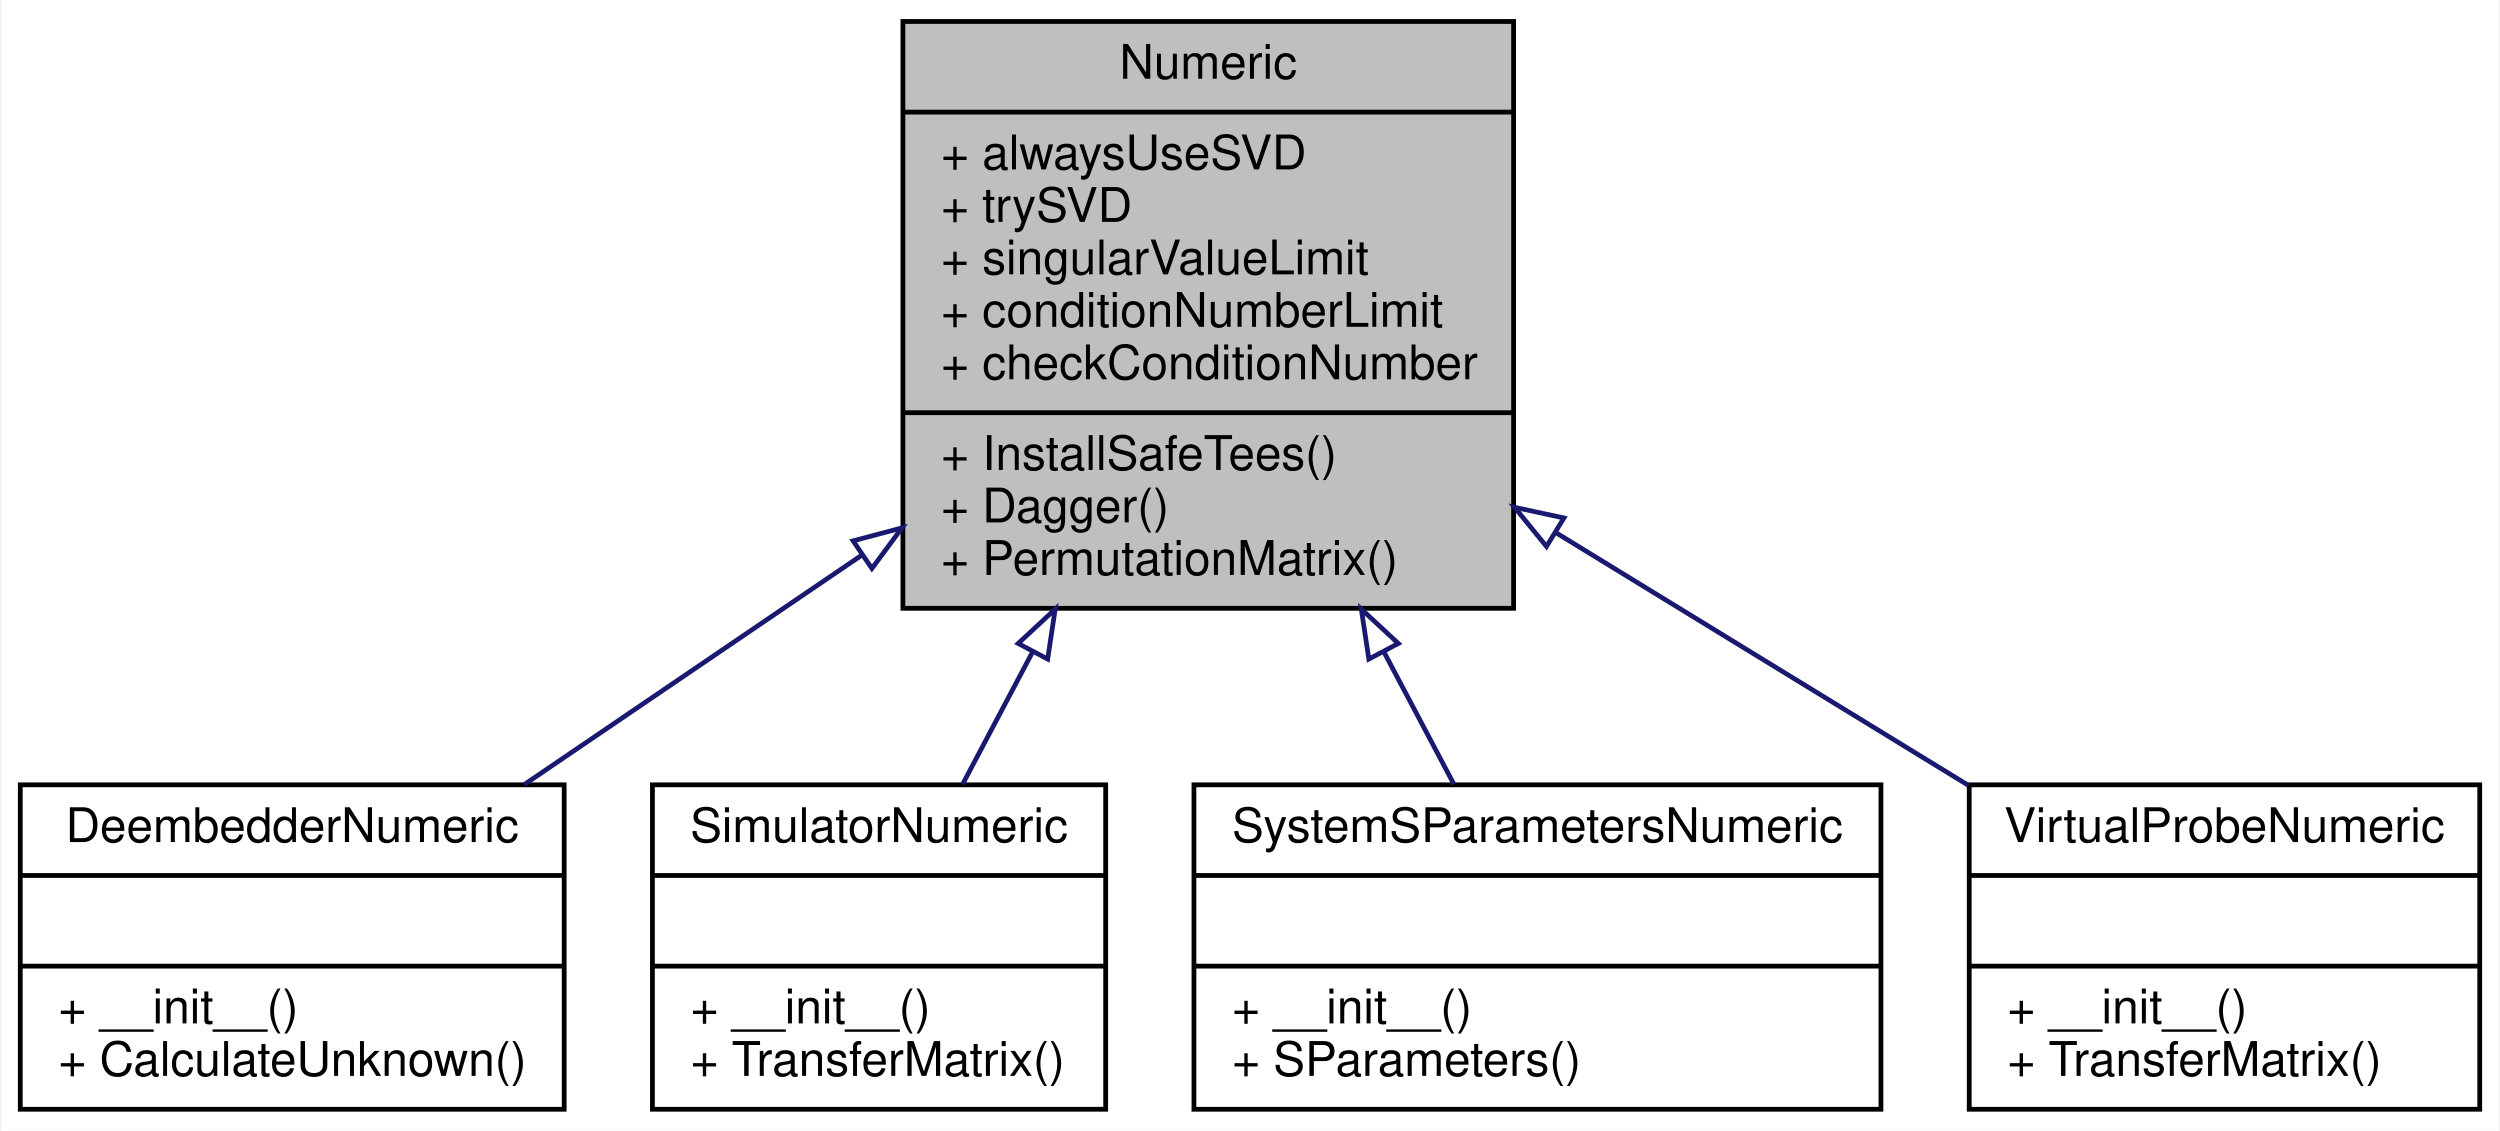
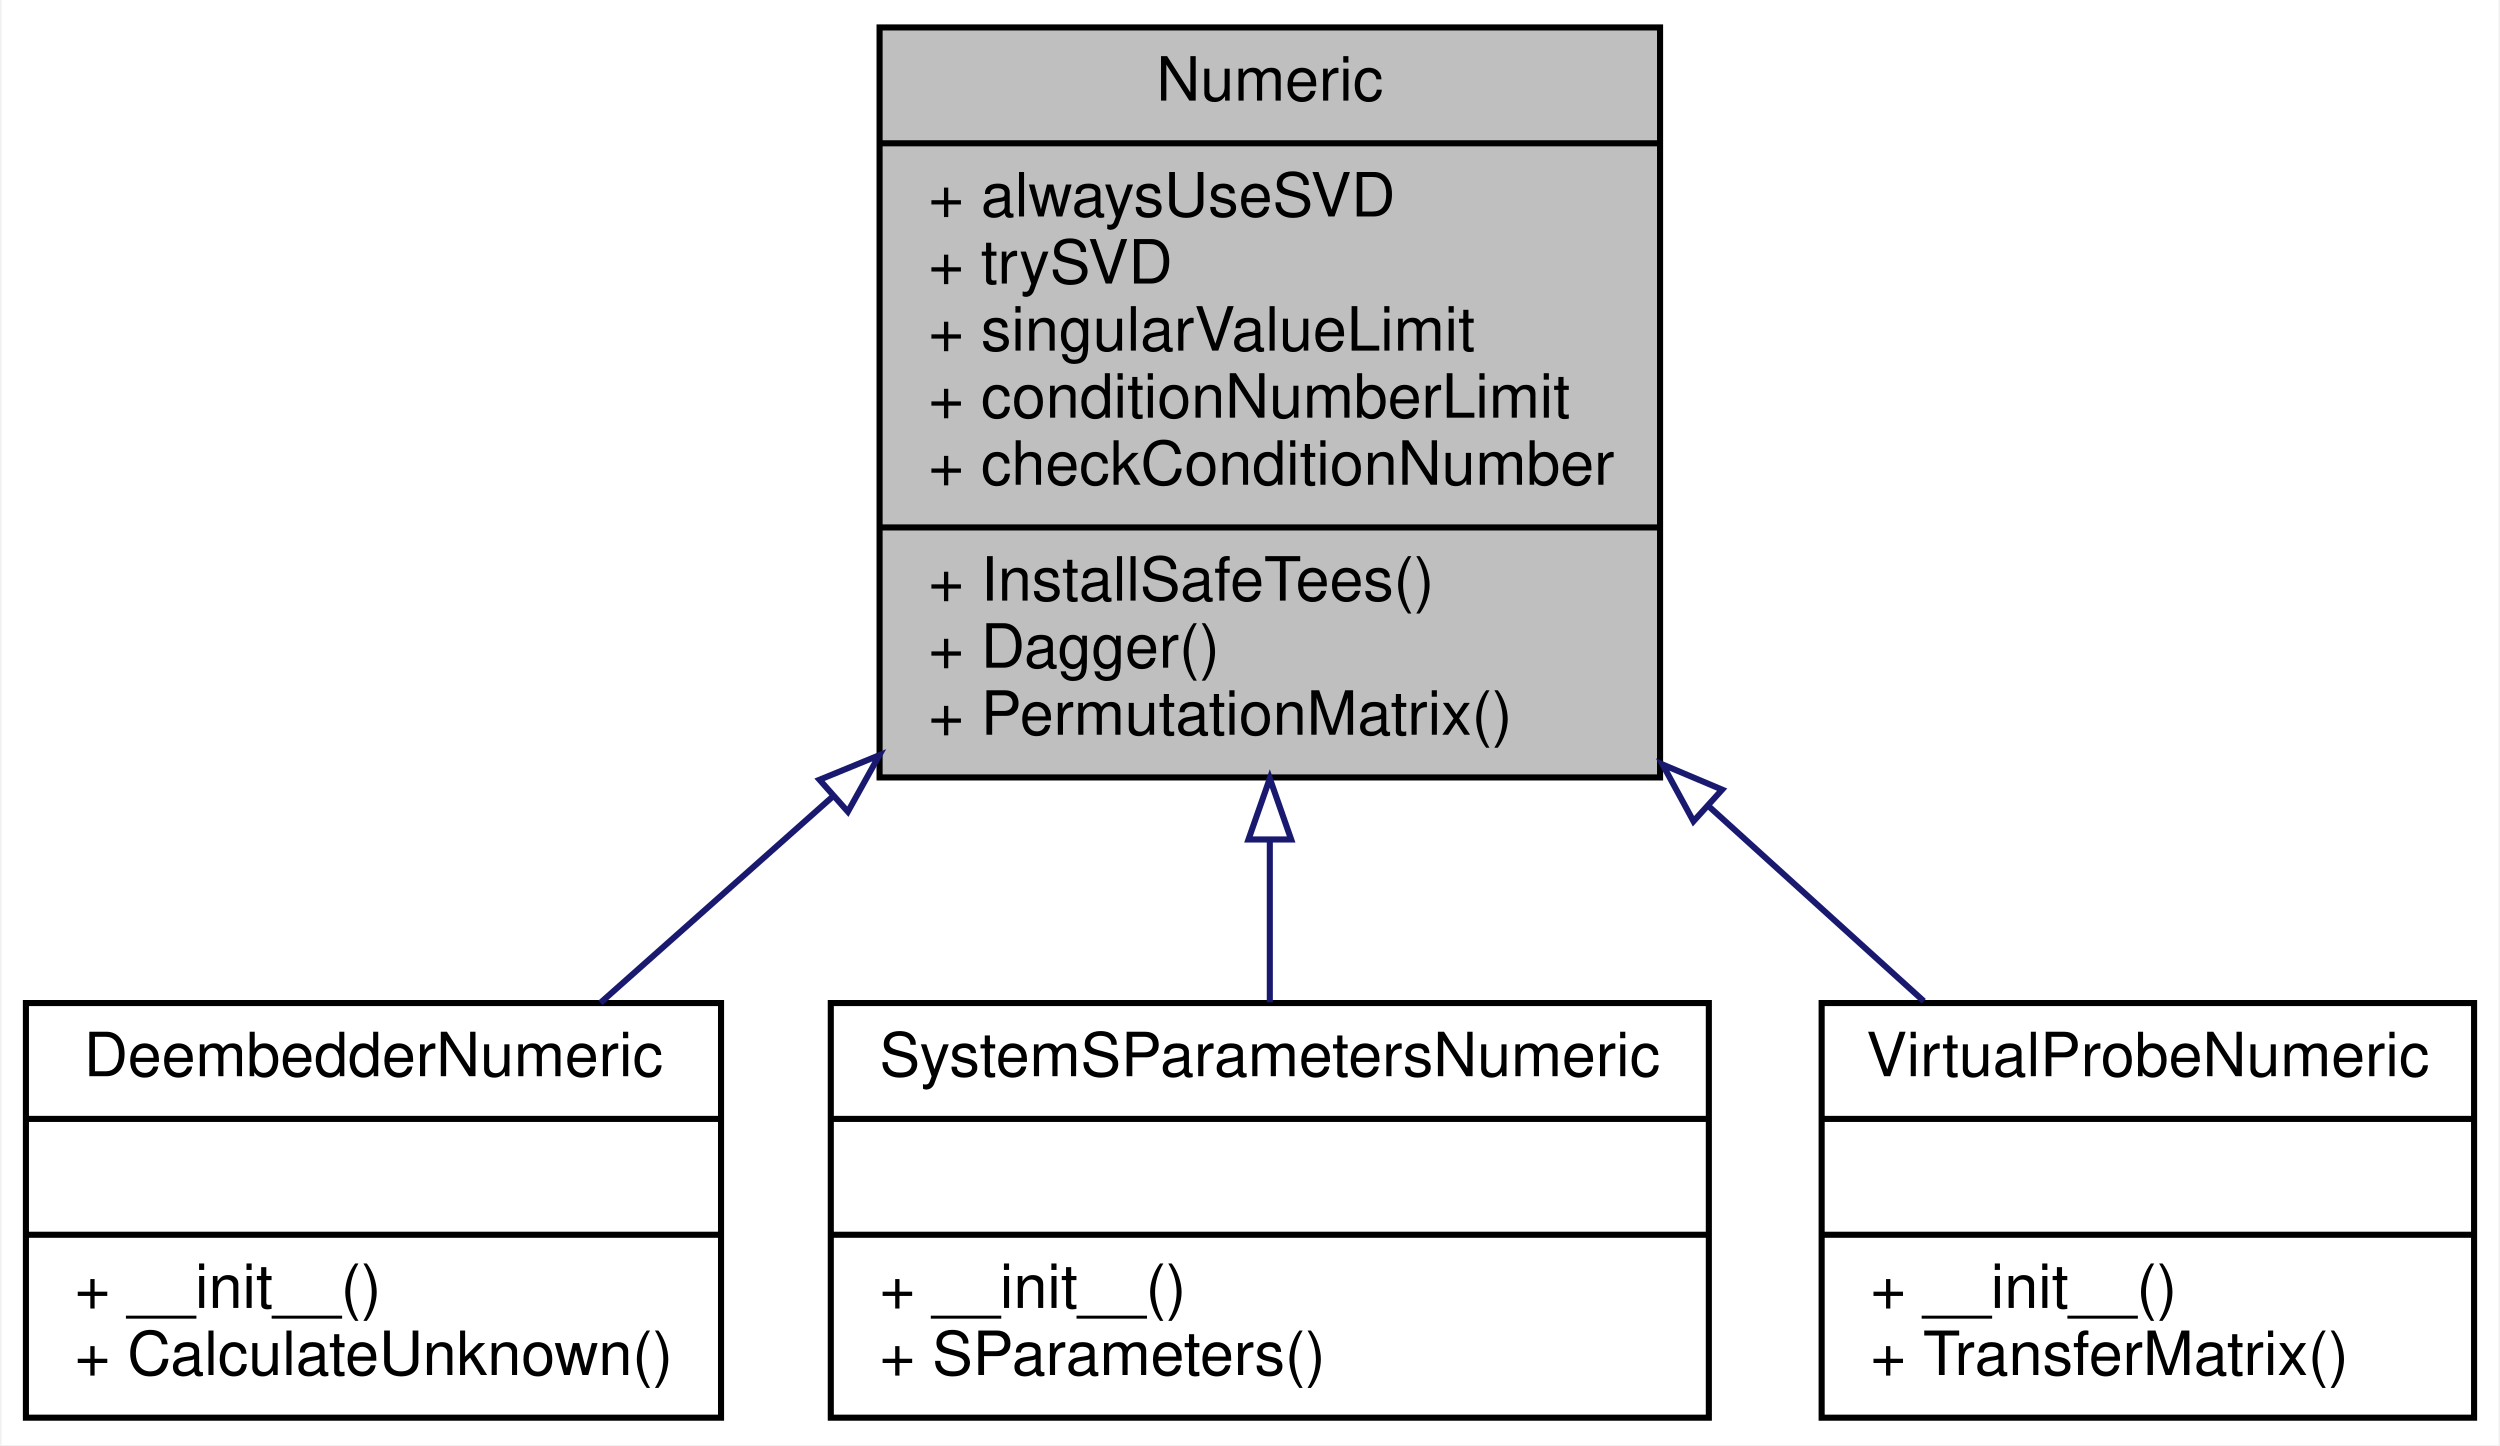
- <svg xmlns="http://www.w3.org/2000/svg" xmlns:xlink="http://www.w3.org/1999/xlink" width="524pt" height="237pt" viewBox="0.00 0.00 523.50 237.00">
+ <svg xmlns="http://www.w3.org/2000/svg" xmlns:xlink="http://www.w3.org/1999/xlink" width="410pt" height="237pt" viewBox="0.00 0.00 409.50 237.00">
  <g id="graph0" class="graph" transform="scale(1 1) rotate(0) translate(4 233)">
-     <polygon fill="white" stroke="transparent" points="-4,4 -4,-233 519.5,-233 519.5,4 -4,4" />
+     <polygon fill="white" stroke="transparent" points="-4,4 -4,-233 405.5,-233 405.5,4 -4,4" />
    <g id="node1" class="node">
      <g id="a_node1">
        <a xlink:title="handles numeric details of derived class solutions">
-           <polygon fill="#bfbfbf" stroke="black" points="185,-105.5 185,-228.5 313,-228.5 313,-105.5 185,-105.5" />
-           <text text-anchor="middle" x="249" y="-216.5" font-family="Helvetica,sans-Serif" font-size="10.00">Numeric</text>
-           <polyline fill="none" stroke="black" points="185,-209.5 313,-209.5 " />
-           <text text-anchor="start" x="193" y="-197.5" font-family="Helvetica,sans-Serif" font-size="10.00">+ alwaysUseSVD</text>
-           <text text-anchor="start" x="193" y="-186.5" font-family="Helvetica,sans-Serif" font-size="10.00">+ trySVD</text>
-           <text text-anchor="start" x="193" y="-175.5" font-family="Helvetica,sans-Serif" font-size="10.00">+ singularValueLimit</text>
-           <text text-anchor="start" x="193" y="-164.5" font-family="Helvetica,sans-Serif" font-size="10.00">+ conditionNumberLimit</text>
-           <text text-anchor="start" x="193" y="-153.5" font-family="Helvetica,sans-Serif" font-size="10.00">+ checkConditionNumber</text>
-           <polyline fill="none" stroke="black" points="185,-146.5 313,-146.5 " />
-           <text text-anchor="start" x="193" y="-134.5" font-family="Helvetica,sans-Serif" font-size="10.00">+ InstallSafeTees()</text>
-           <text text-anchor="start" x="193" y="-123.5" font-family="Helvetica,sans-Serif" font-size="10.00">+ Dagger()</text>
-           <text text-anchor="start" x="193" y="-112.5" font-family="Helvetica,sans-Serif" font-size="10.00">+ PermutationMatrix()</text>
+           <polygon fill="#bfbfbf" stroke="black" points="140,-105.5 140,-228.5 268,-228.5 268,-105.5 140,-105.5" />
+           <text text-anchor="middle" x="204" y="-216.5" font-family="Helvetica,sans-Serif" font-size="10.00">Numeric</text>
+           <polyline fill="none" stroke="black" points="140,-209.5 268,-209.5 " />
+           <text text-anchor="start" x="148" y="-197.5" font-family="Helvetica,sans-Serif" font-size="10.00">+ alwaysUseSVD</text>
+           <text text-anchor="start" x="148" y="-186.5" font-family="Helvetica,sans-Serif" font-size="10.00">+ trySVD</text>
+           <text text-anchor="start" x="148" y="-175.5" font-family="Helvetica,sans-Serif" font-size="10.00">+ singularValueLimit</text>
+           <text text-anchor="start" x="148" y="-164.5" font-family="Helvetica,sans-Serif" font-size="10.00">+ conditionNumberLimit</text>
+           <text text-anchor="start" x="148" y="-153.5" font-family="Helvetica,sans-Serif" font-size="10.00">+ checkConditionNumber</text>
+           <polyline fill="none" stroke="black" points="140,-146.5 268,-146.5 " />
+           <text text-anchor="start" x="148" y="-134.5" font-family="Helvetica,sans-Serif" font-size="10.00">+ InstallSafeTees()</text>
+           <text text-anchor="start" x="148" y="-123.5" font-family="Helvetica,sans-Serif" font-size="10.00">+ Dagger()</text>
+           <text text-anchor="start" x="148" y="-112.5" font-family="Helvetica,sans-Serif" font-size="10.00">+ PermutationMatrix()</text>
        </a>
      </g>
    </g>
    <g id="node2" class="node">
      <g id="a_node2">
        <a xlink:href="classSignalIntegrity_1_1Lib_1_1SystemDescriptions_1_1DeembedderNumeric_1_1DeembedderNumeric.xhtml" target="_top" xlink:title=" ">
          <polygon fill="white" stroke="black" points="0,-0.5 0,-68.5 114,-68.5 114,-0.5 0,-0.5" />
          <text text-anchor="middle" x="57" y="-56.5" font-family="Helvetica,sans-Serif" font-size="10.00">DeembedderNumeric</text>
          <polyline fill="none" stroke="black" points="0,-49.5 114,-49.5 " />
          <text text-anchor="middle" x="57" y="-37.5" font-family="Helvetica,sans-Serif" font-size="10.00"> </text>
          <polyline fill="none" stroke="black" points="0,-30.5 114,-30.5 " />
          <text text-anchor="start" x="8" y="-18.5" font-family="Helvetica,sans-Serif" font-size="10.00">+ __init__()</text>
          <text text-anchor="start" x="8" y="-7.5" font-family="Helvetica,sans-Serif" font-size="10.00">+ CalculateUnknown()</text>
        </a>
      </g>
    </g>
    <g id="edge1" class="edge">
-       <path fill="none" stroke="midnightblue" d="M176.52,-116.74C152.84,-100.64 127.13,-83.17 105.64,-68.56" />
-       <polygon fill="none" stroke="midnightblue" points="174.56,-119.64 184.8,-122.36 178.5,-113.85 174.56,-119.64" />
+       <path fill="none" stroke="midnightblue" d="M132.22,-102.28C119.07,-90.6 105.83,-78.85 94.22,-68.54" />
+       <polygon fill="none" stroke="midnightblue" points="130.15,-105.12 139.95,-109.14 134.8,-99.88 130.15,-105.12" />
    </g>
    <g id="node3" class="node">
      <g id="a_node3">
-         <a xlink:href="classSignalIntegrity_1_1Lib_1_1SystemDescriptions_1_1SimulatorNumeric_1_1SimulatorNumeric.xhtml" target="_top" xlink:title="class for performing numeric simulations">
-           <polygon fill="white" stroke="black" points="132.5,-0.5 132.5,-68.5 227.5,-68.5 227.5,-0.5 132.5,-0.5" />
-           <text text-anchor="middle" x="180" y="-56.5" font-family="Helvetica,sans-Serif" font-size="10.00">SimulatorNumeric</text>
-           <polyline fill="none" stroke="black" points="132.5,-49.5 227.5,-49.5 " />
-           <text text-anchor="middle" x="180" y="-37.5" font-family="Helvetica,sans-Serif" font-size="10.00"> </text>
-           <polyline fill="none" stroke="black" points="132.5,-30.5 227.5,-30.5 " />
-           <text text-anchor="start" x="140.5" y="-18.5" font-family="Helvetica,sans-Serif" font-size="10.00">+ __init__()</text>
-           <text text-anchor="start" x="140.5" y="-7.5" font-family="Helvetica,sans-Serif" font-size="10.00">+ TransferMatrix()</text>
+         <a xlink:href="classSignalIntegrity_1_1Lib_1_1SystemDescriptions_1_1SystemSParametersNumeric_1_1SystemSParametersNumeric.xhtml" target="_top" xlink:title="Class for computing s-parameters of interconnected systems.">
+           <polygon fill="white" stroke="black" points="132,-0.5 132,-68.5 276,-68.5 276,-0.5 132,-0.5" />
+           <text text-anchor="middle" x="204" y="-56.5" font-family="Helvetica,sans-Serif" font-size="10.00">SystemSParametersNumeric</text>
+           <polyline fill="none" stroke="black" points="132,-49.5 276,-49.5 " />
+           <text text-anchor="middle" x="204" y="-37.5" font-family="Helvetica,sans-Serif" font-size="10.00"> </text>
+           <polyline fill="none" stroke="black" points="132,-30.5 276,-30.5 " />
+           <text text-anchor="start" x="140" y="-18.5" font-family="Helvetica,sans-Serif" font-size="10.00">+ __init__()</text>
+           <text text-anchor="start" x="140" y="-7.5" font-family="Helvetica,sans-Serif" font-size="10.00">+ SParameters()</text>
        </a>
      </g>
    </g>
    <g id="edge2" class="edge">
-       <path fill="none" stroke="midnightblue" d="M212.22,-96.43C207.09,-86.74 202.04,-77.19 197.51,-68.62" />
-       <polygon fill="none" stroke="midnightblue" points="209.16,-98.13 216.92,-105.33 215.34,-94.86 209.16,-98.13" />
+       <path fill="none" stroke="midnightblue" d="M204,-95.24C204,-85.97 204,-76.84 204,-68.62" />
+       <polygon fill="none" stroke="midnightblue" points="200.5,-95.33 204,-105.33 207.5,-95.33 200.5,-95.33" />
    </g>
    <g id="node4" class="node">
      <g id="a_node4">
-         <a xlink:href="classSignalIntegrity_1_1Lib_1_1SystemDescriptions_1_1SystemSParametersNumeric_1_1SystemSParametersNumeric.xhtml" target="_top" xlink:title="Class for computing s-parameters of interconnected systems.">
-           <polygon fill="white" stroke="black" points="246,-0.5 246,-68.5 390,-68.5 390,-0.5 246,-0.5" />
-           <text text-anchor="middle" x="318" y="-56.5" font-family="Helvetica,sans-Serif" font-size="10.00">SystemSParametersNumeric</text>
-           <polyline fill="none" stroke="black" points="246,-49.5 390,-49.5 " />
-           <text text-anchor="middle" x="318" y="-37.5" font-family="Helvetica,sans-Serif" font-size="10.00"> </text>
-           <polyline fill="none" stroke="black" points="246,-30.5 390,-30.5 " />
-           <text text-anchor="start" x="254" y="-18.5" font-family="Helvetica,sans-Serif" font-size="10.00">+ __init__()</text>
-           <text text-anchor="start" x="254" y="-7.5" font-family="Helvetica,sans-Serif" font-size="10.00">+ SParameters()</text>
+         <a xlink:href="classSignalIntegrity_1_1Lib_1_1SystemDescriptions_1_1VirtualProbeNumeric_1_1VirtualProbeNumeric.xhtml" target="_top" xlink:title="class for performing virtual probing numerically.">
+           <polygon fill="white" stroke="black" points="294.5,-0.5 294.5,-68.5 401.5,-68.5 401.5,-0.5 294.5,-0.5" />
+           <text text-anchor="middle" x="348" y="-56.5" font-family="Helvetica,sans-Serif" font-size="10.00">VirtualProbeNumeric</text>
+           <polyline fill="none" stroke="black" points="294.5,-49.5 401.5,-49.5 " />
+           <text text-anchor="middle" x="348" y="-37.5" font-family="Helvetica,sans-Serif" font-size="10.00"> </text>
+           <polyline fill="none" stroke="black" points="294.5,-30.5 401.5,-30.5 " />
+           <text text-anchor="start" x="302.5" y="-18.5" font-family="Helvetica,sans-Serif" font-size="10.00">+ __init__()</text>
+           <text text-anchor="start" x="302.5" y="-7.5" font-family="Helvetica,sans-Serif" font-size="10.00">+ TransferMatrix()</text>
        </a>
      </g>
    </g>
    <g id="edge3" class="edge">
-       <path fill="none" stroke="midnightblue" d="M285.78,-96.43C290.91,-86.74 295.96,-77.19 300.49,-68.62" />
-       <polygon fill="none" stroke="midnightblue" points="282.66,-94.86 281.08,-105.33 288.84,-98.13 282.66,-94.86" />
-     </g>
-     <g id="node5" class="node">
-       <g id="a_node5">
-         <a xlink:href="classSignalIntegrity_1_1Lib_1_1SystemDescriptions_1_1VirtualProbeNumeric_1_1VirtualProbeNumeric.xhtml" target="_top" xlink:title="class for performing virtual probing numerically.">
-           <polygon fill="white" stroke="black" points="408.5,-0.5 408.5,-68.5 515.5,-68.5 515.5,-0.5 408.5,-0.5" />
-           <text text-anchor="middle" x="462" y="-56.5" font-family="Helvetica,sans-Serif" font-size="10.00">VirtualProbeNumeric</text>
-           <polyline fill="none" stroke="black" points="408.5,-49.5 515.5,-49.5 " />
-           <text text-anchor="middle" x="462" y="-37.5" font-family="Helvetica,sans-Serif" font-size="10.00"> </text>
-           <polyline fill="none" stroke="black" points="408.5,-30.5 515.5,-30.5 " />
-           <text text-anchor="start" x="416.5" y="-18.5" font-family="Helvetica,sans-Serif" font-size="10.00">+ __init__()</text>
-           <text text-anchor="start" x="416.5" y="-7.5" font-family="Helvetica,sans-Serif" font-size="10.00">+ TransferMatrix()</text>
-         </a>
-       </g>
-     </g>
-     <g id="edge4" class="edge">
-       <path fill="none" stroke="midnightblue" d="M321.87,-121.35C350.24,-103.97 382.15,-84.42 408.34,-68.38" />
-       <polygon fill="none" stroke="midnightblue" points="319.89,-118.46 313.2,-126.67 323.55,-124.43 319.89,-118.46" />
+       <path fill="none" stroke="midnightblue" d="M276.01,-100.74C288.23,-89.67 300.44,-78.6 311.25,-68.81" />
+       <polygon fill="none" stroke="midnightblue" points="273.48,-98.31 268.42,-107.62 278.18,-103.5 273.48,-98.31" />
    </g>
  </g>
</svg>
